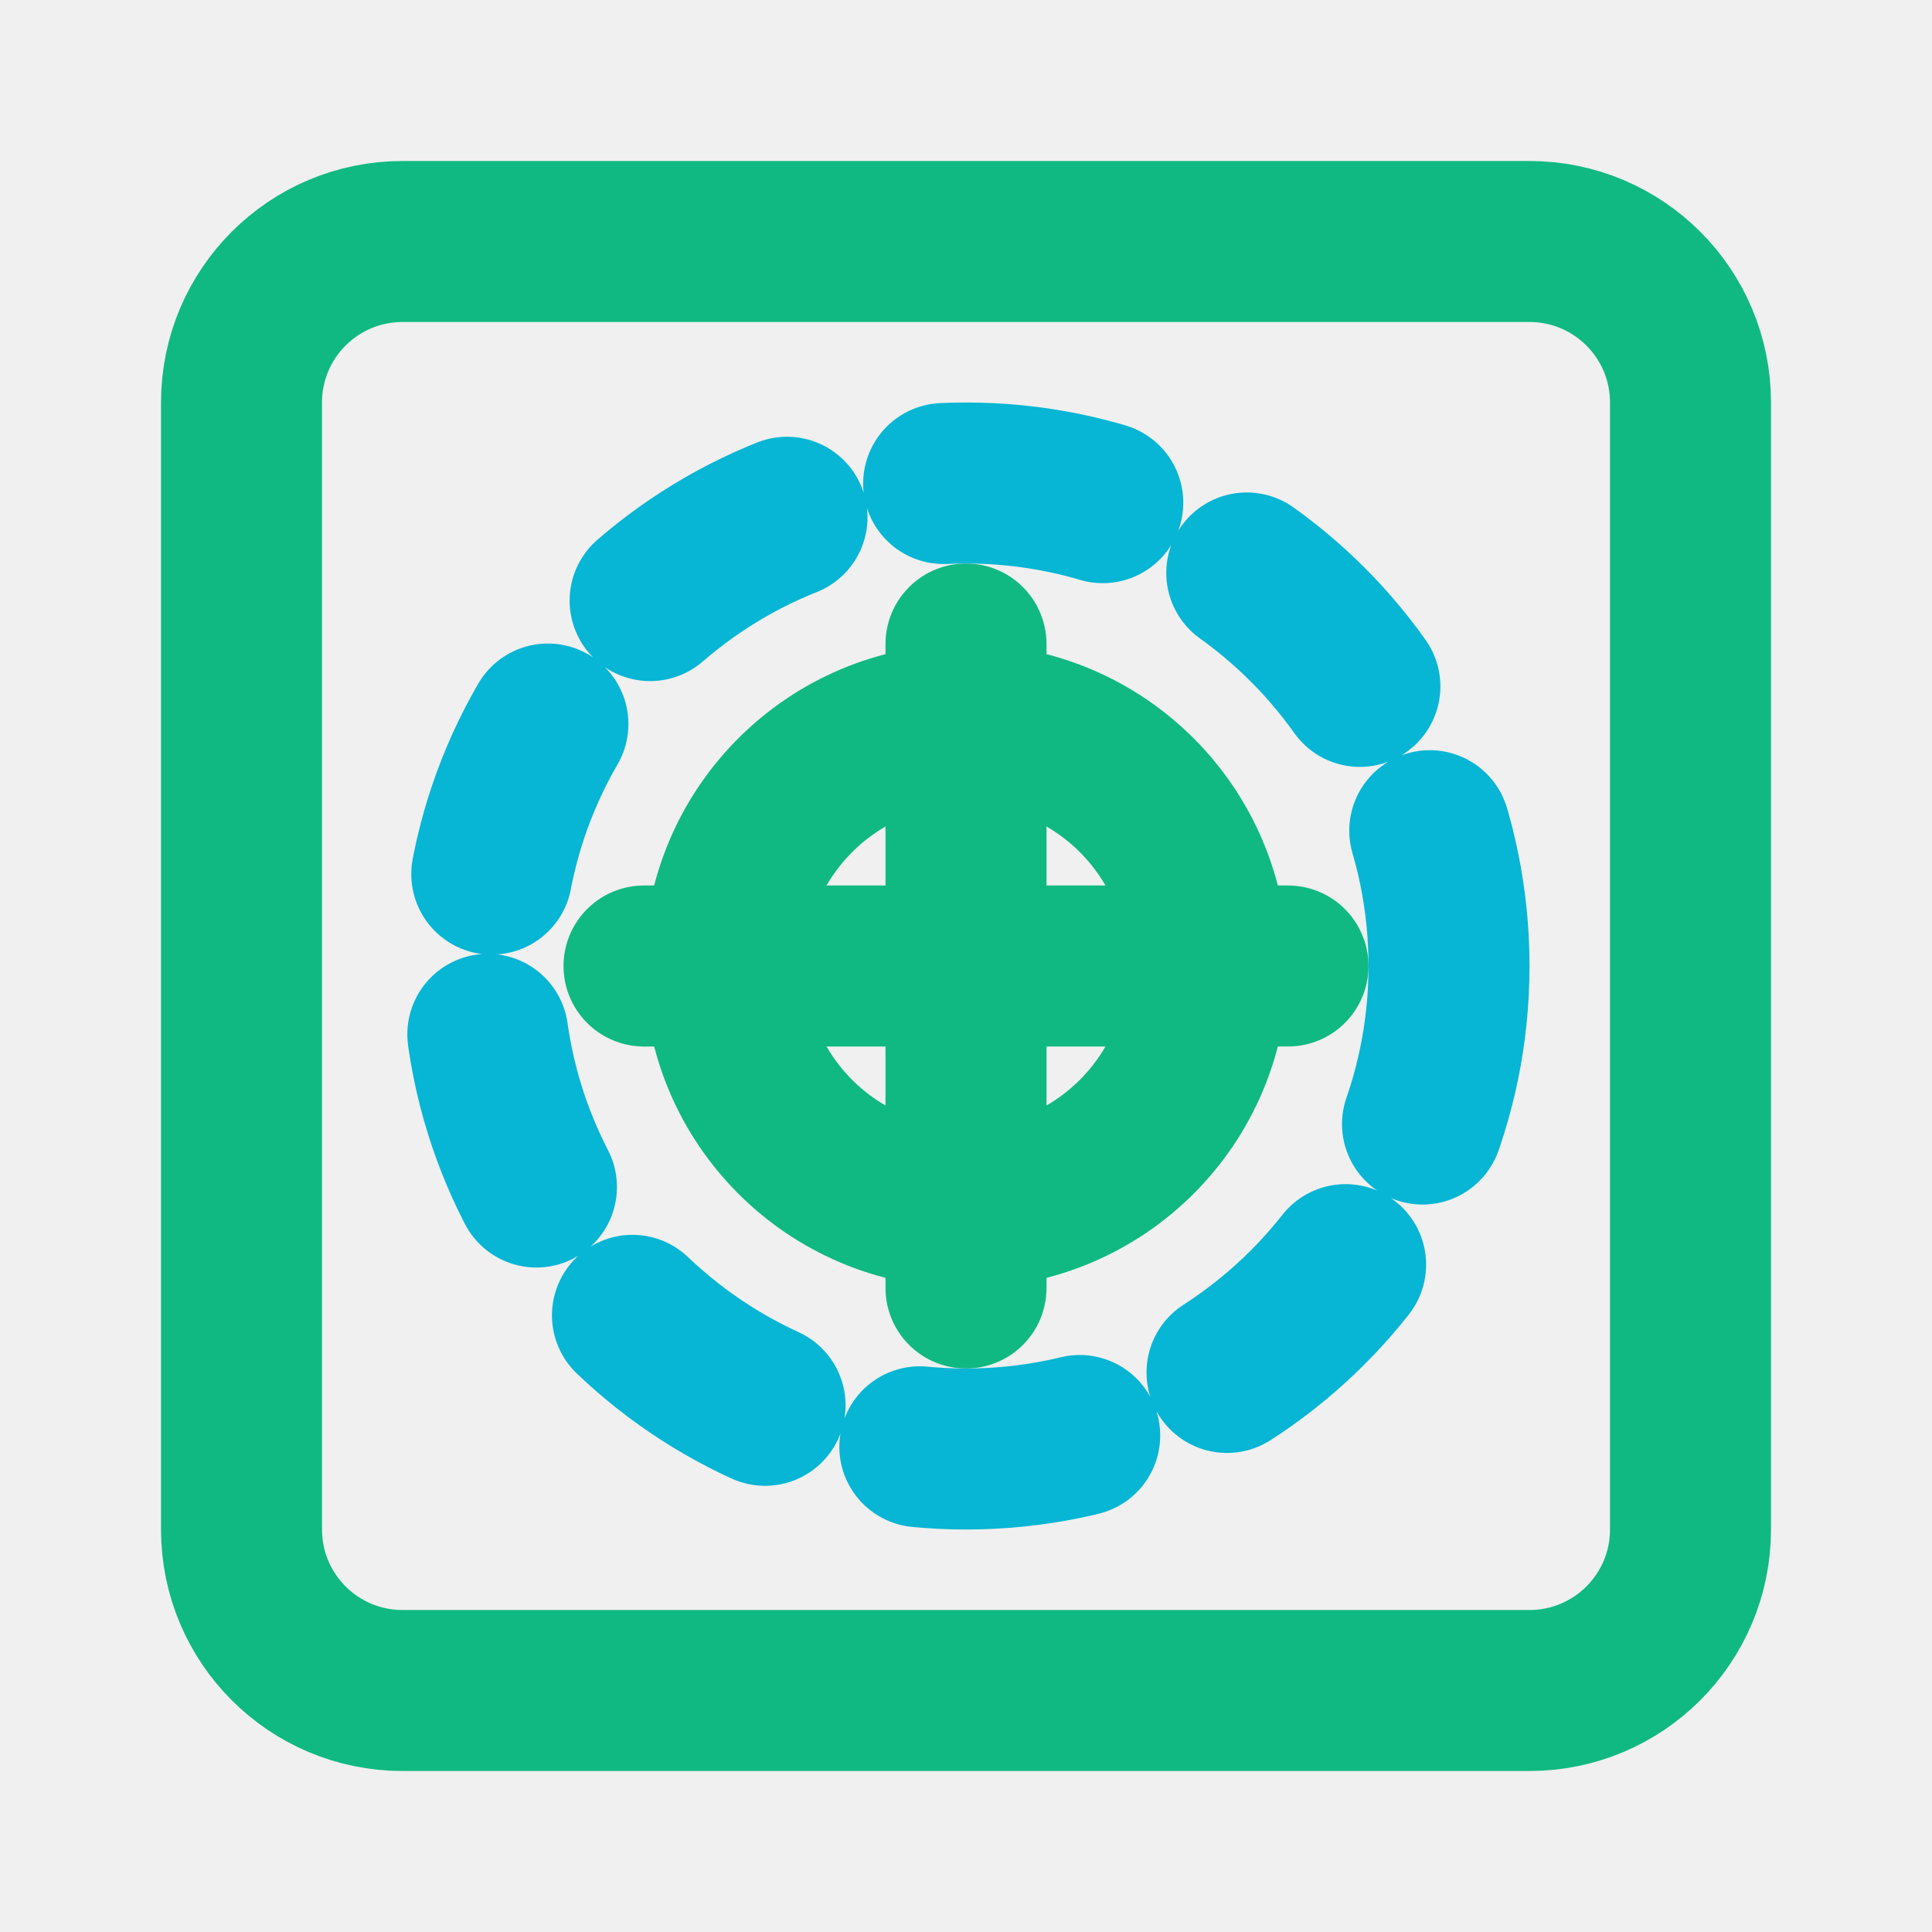
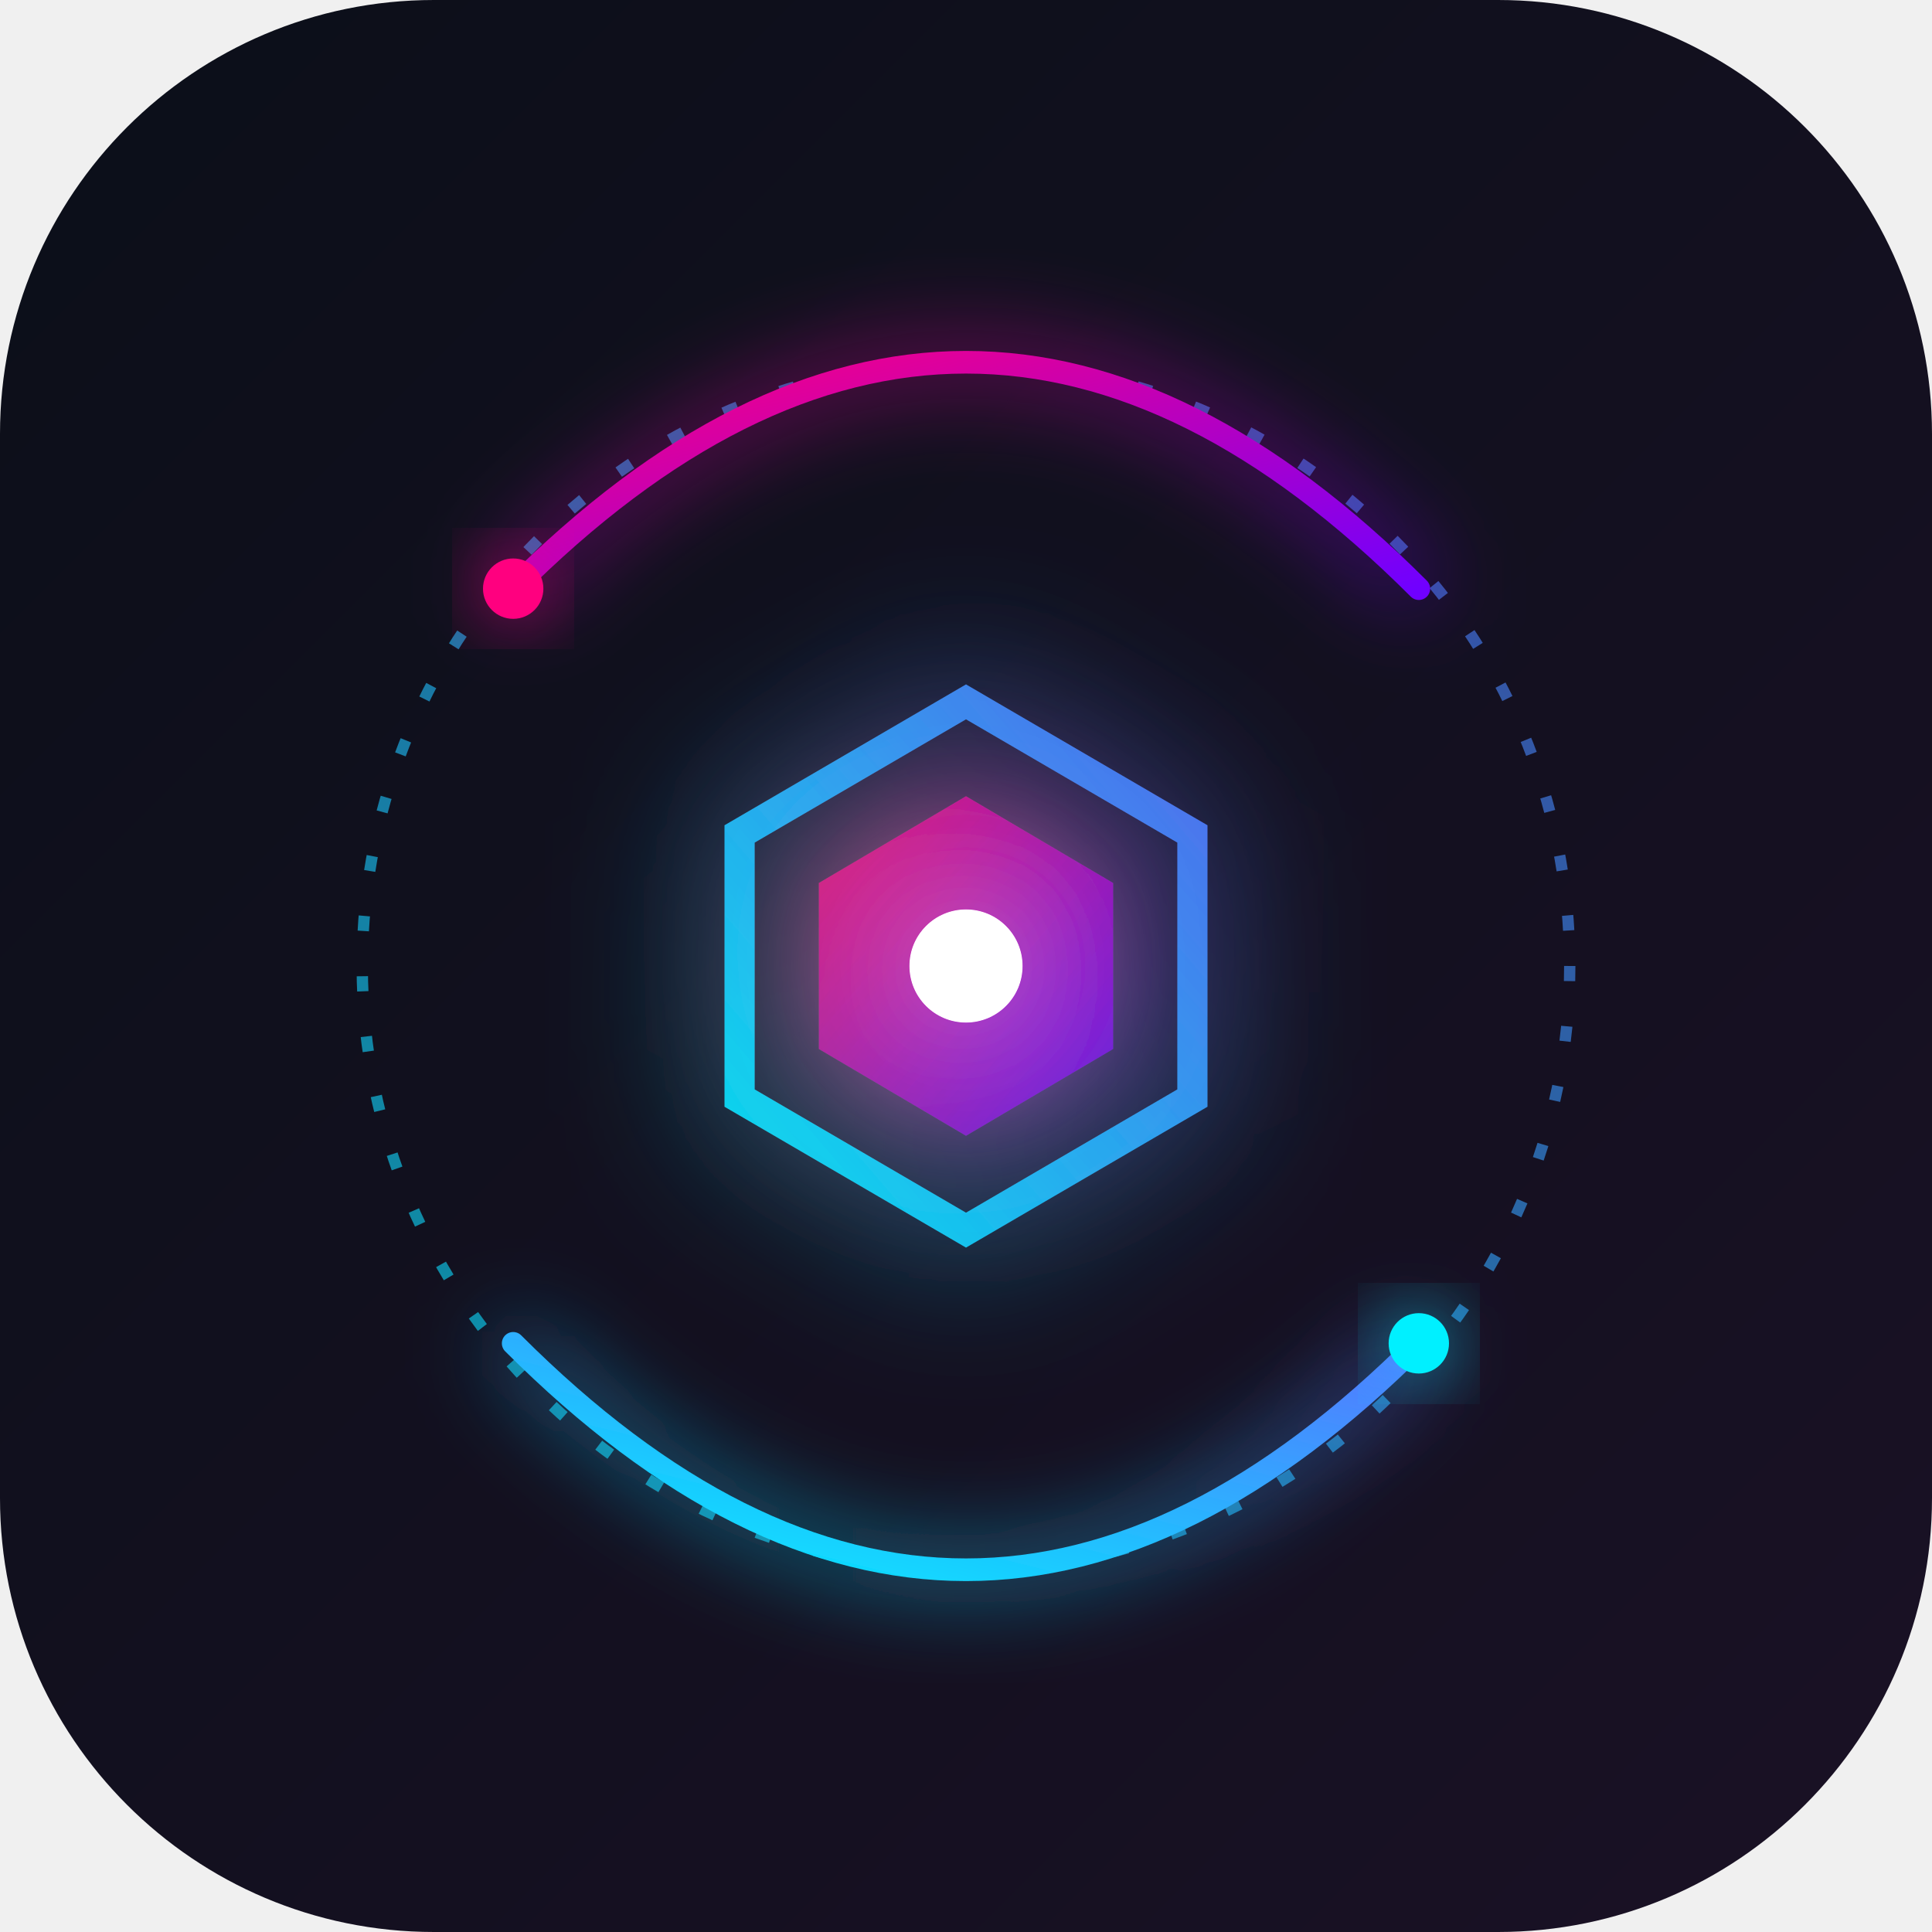
- <svg xmlns="http://www.w3.org/2000/svg" viewBox="0 0 24 24" fill="none" stroke="#10b981" stroke-width="2" stroke-linecap="round" stroke-linejoin="round">
-   <rect x="3" y="3" width="18" height="18" rx="2" ry="2" />
-   <path d="M8 12h8" />
-   <path d="M12 8v8" />
-   <circle cx="12" cy="12" r="3" />
-   <circle cx="12" cy="12" r="6" stroke-dasharray="2 2" stroke="#06b6d4" />
+ <svg xmlns="http://www.w3.org/2000/svg" viewBox="0 0 512 512" width="100%" height="100%">
+   <defs>
+     <linearGradient id="spaceBg" x1="0%" y1="0%" x2="100%" y2="100%">
+       <stop offset="0%" stop-color="#0B0F19" />
+       <stop offset="100%" stop-color="#1A1125" />
+     </linearGradient>
+     <linearGradient id="holoCyan" x1="0%" y1="100%" x2="100%" y2="0%">
+       <stop offset="0%" stop-color="#00F0FF" />
+       <stop offset="100%" stop-color="#5773FF" />
+     </linearGradient>
+     <linearGradient id="holoMagenta" x1="0%" y1="0%" x2="100%" y2="100%">
+       <stop offset="0%" stop-color="#FF007F" />
+       <stop offset="100%" stop-color="#7000FF" />
+     </linearGradient>
+     <filter id="neonGlow" x="-50%" y="-50%" width="200%" height="200%">
+       <feGaussianBlur stdDeviation="12" result="coloredBlur" />
+       <feMerge>
+         <feMergeNode in="coloredBlur" />
+         <feMergeNode in="SourceGraphic" />
+       </feMerge>
+     </filter>
+     <filter id="coreGlow" x="-50%" y="-50%" width="200%" height="200%">
+       <feGaussianBlur stdDeviation="20" result="coloredBlur" />
+       <feMerge>
+         <feMergeNode in="coloredBlur" />
+         <feMergeNode in="SourceGraphic" />
+       </feMerge>
+     </filter>
+   </defs>
+   <rect width="512" height="512" rx="115" fill="url(#spaceBg)" />
+   <g transform="translate(256, 256)">
+     <circle cx="0" cy="0" r="160" fill="none" stroke="url(#holoCyan)" stroke-width="3" stroke-dasharray="4 12" opacity="0.6" />
+     <path d="M-120,-100 Q-60,-160 0,-160 T120,-100" fill="none" stroke="url(#holoMagenta)" stroke-width="6" stroke-linecap="round" filter="url(#neonGlow)" />
+     <circle cx="-120" cy="-100" r="8" fill="#FF007F" filter="url(#neonGlow)" />
+     <path d="M120,100 Q60,160 0,160 T-120,100" fill="none" stroke="url(#holoCyan)" stroke-width="6" stroke-linecap="round" filter="url(#neonGlow)" />
+     <circle cx="120" cy="100" r="8" fill="#00F0FF" filter="url(#neonGlow)" />
+     <g filter="url(#coreGlow)">
+       <polygon points="0,-70 60,-35 60,35 0,70 -60,35 -60,-35" fill="none" stroke="url(#holoCyan)" stroke-width="8" opacity="0.9" />
+       <polygon points="0,-45 39,-22 39,22 0,45 -39,22 -39,-22" fill="url(#holoMagenta)" opacity="0.8" />
+       <circle cx="0" cy="0" r="15" fill="#FFFFFF" />
+     </g>
+   </g>
</svg>
